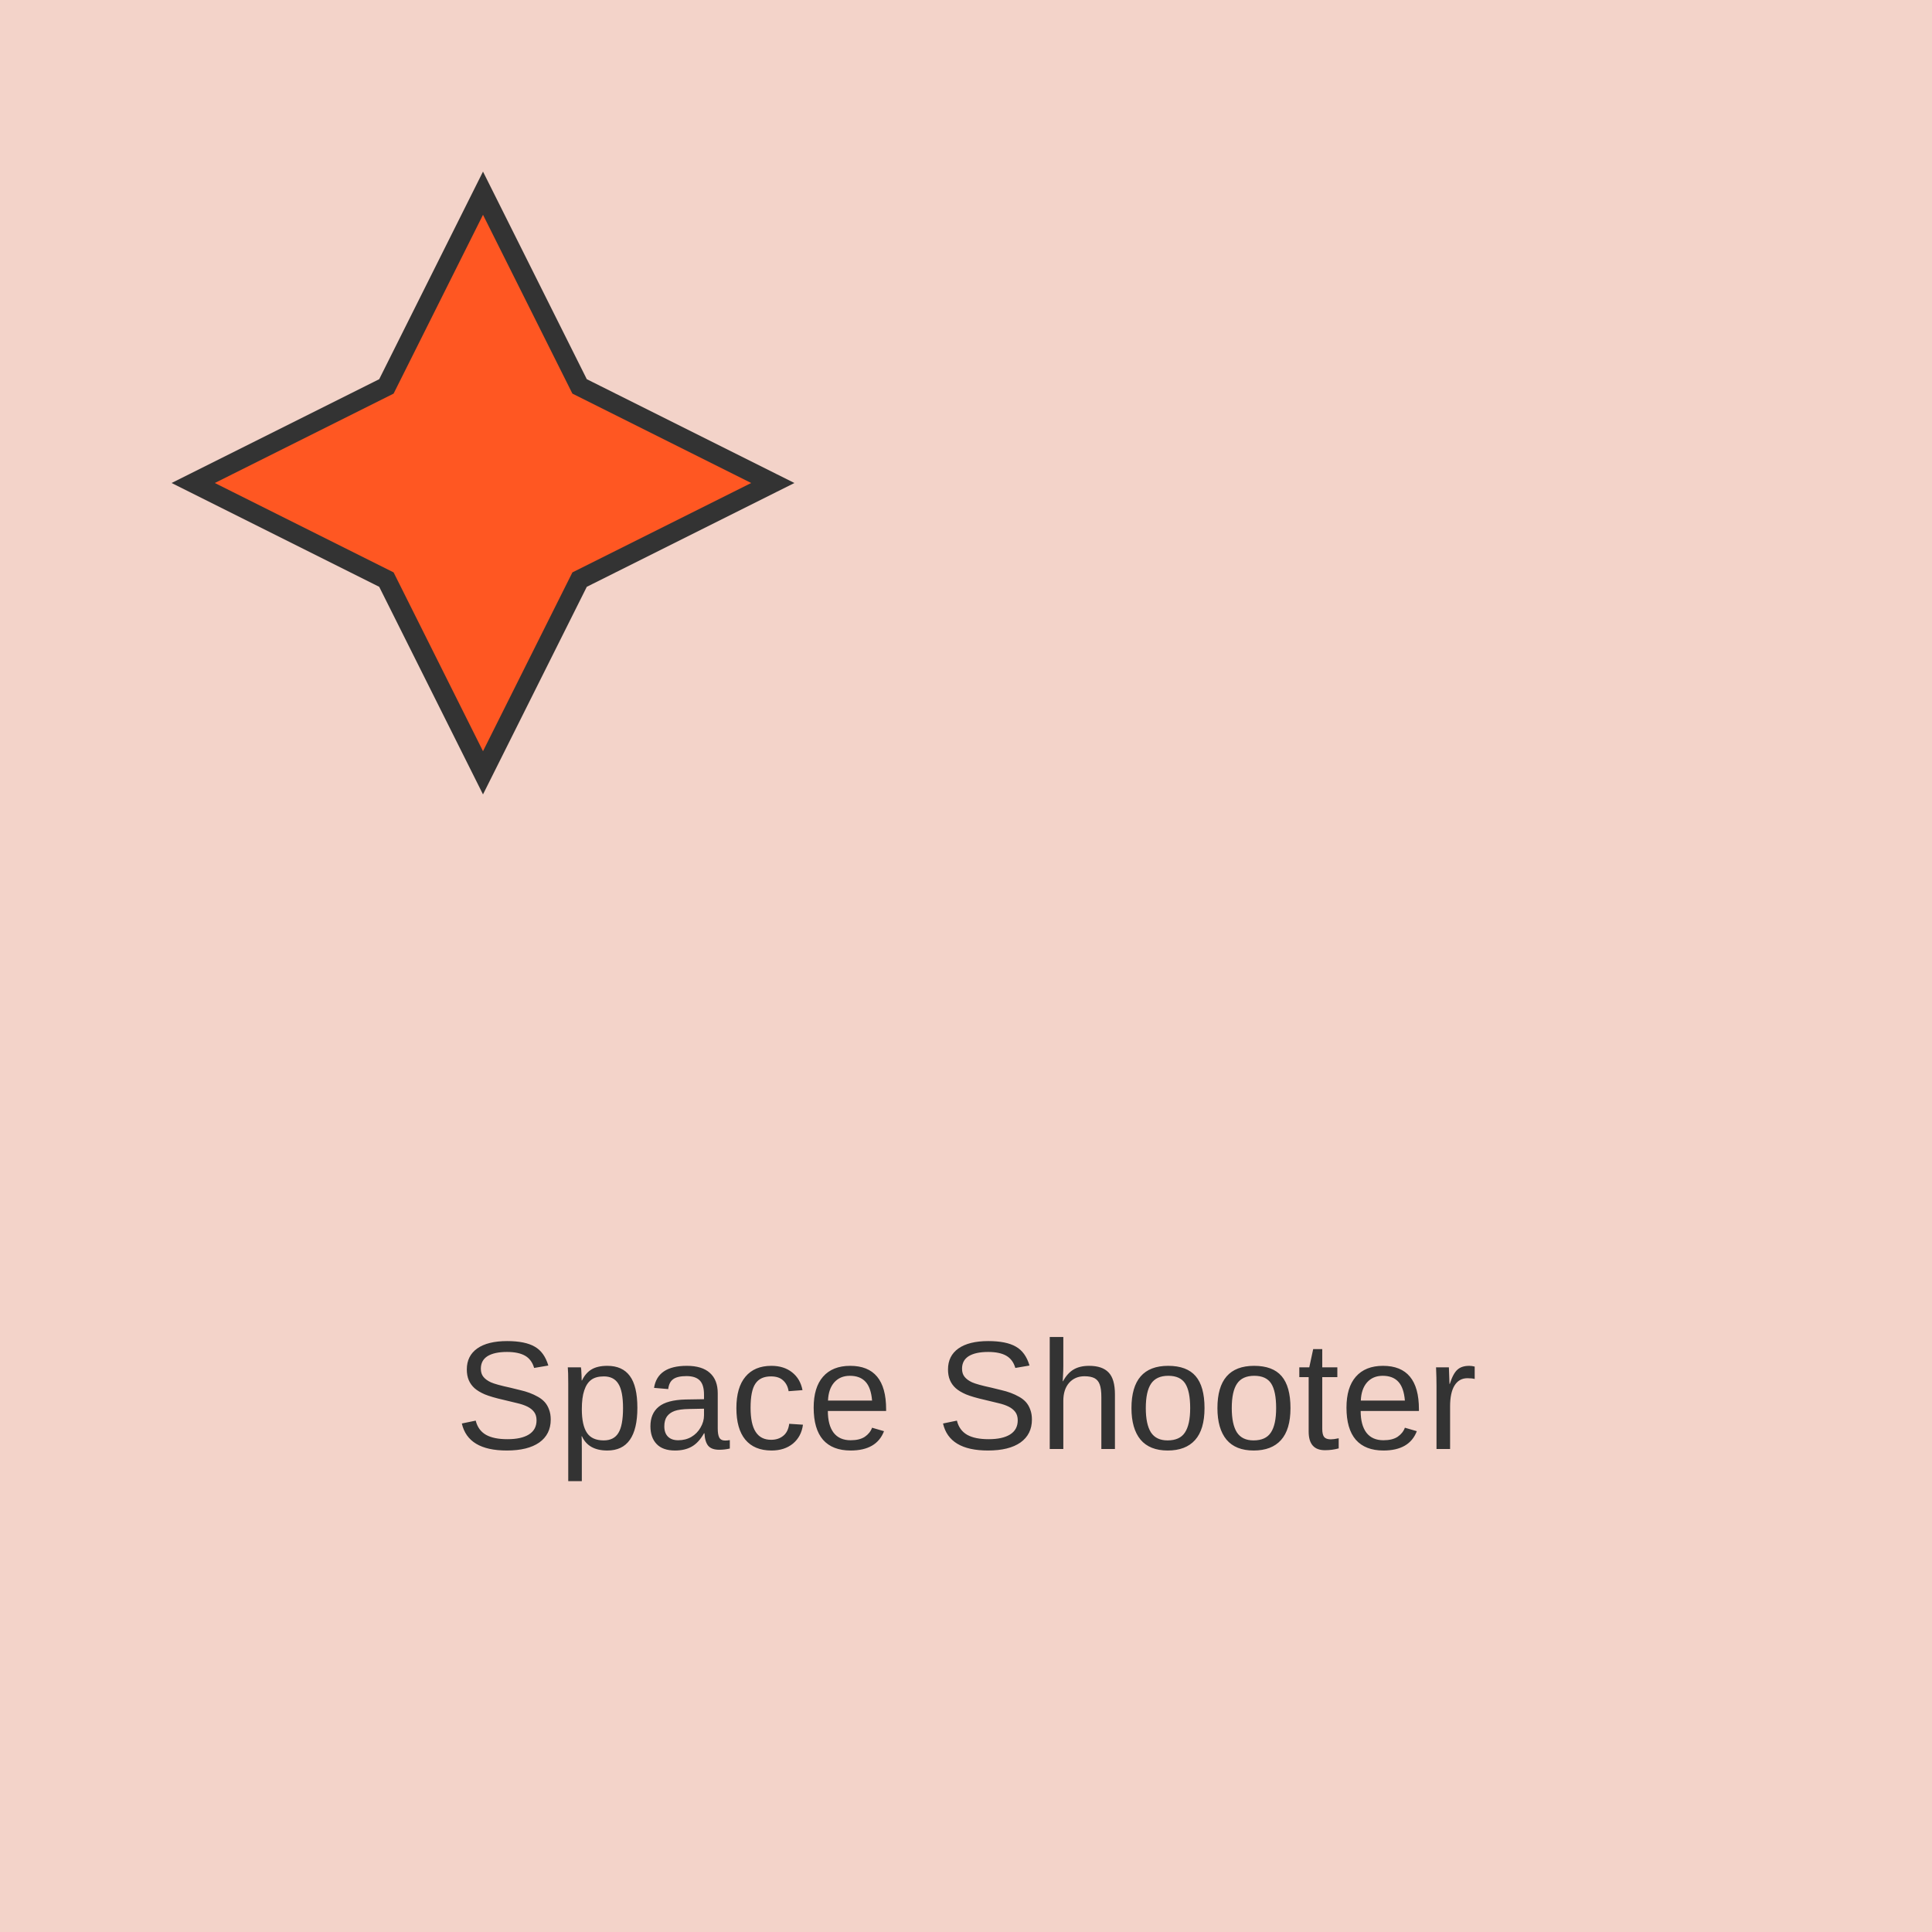
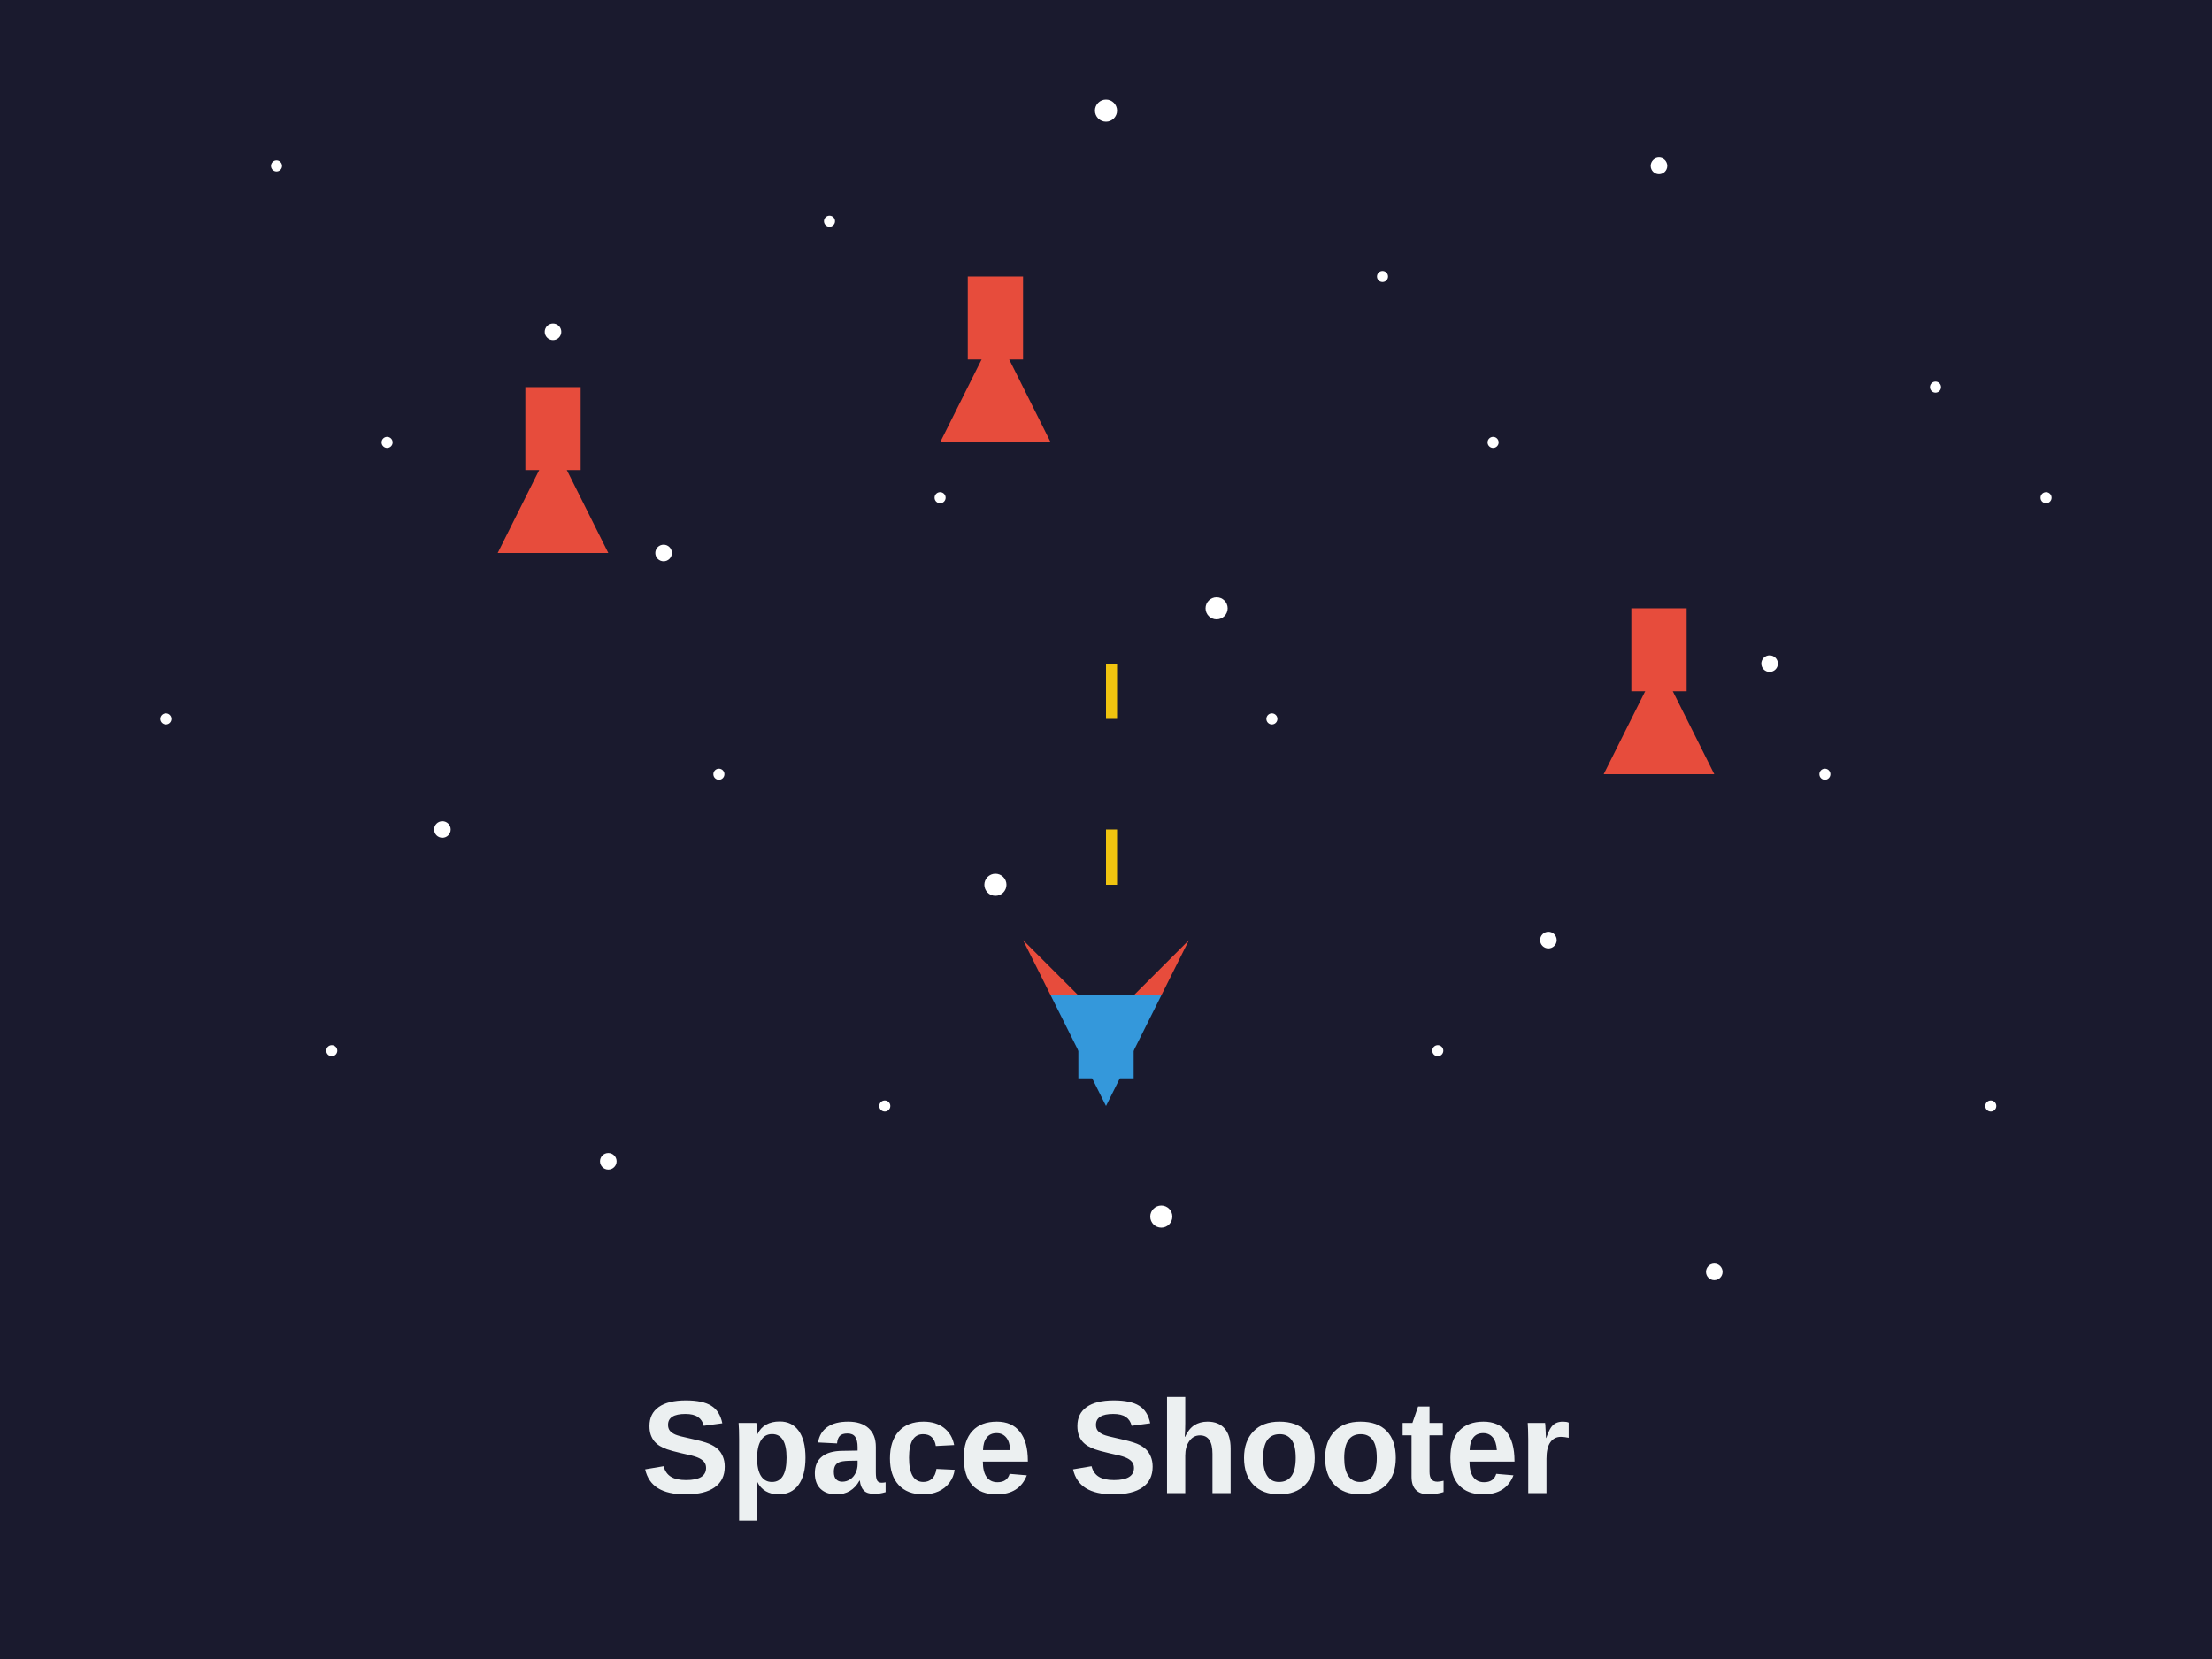
- <svg xmlns="http://www.w3.org/2000/svg" width="200" height="200">
-   <rect width="100%" height="100%" fill="#f0f0f0" />
-   <rect width="100%" height="100%" fill="#FF572230" />
-   <path d="M50,20 L60,40 L80,50 L60,60 L50,80 L40,60 L20,50 L40,40 Z" fill="#FF5722" stroke="#333" stroke-width="2" />
-   <text x="50%" y="75%" font-family="Arial" font-size="16" text-anchor="middle" fill="#333">Space Shooter</text>
+ <svg xmlns="http://www.w3.org/2000/svg" width="400" height="300" viewBox="0 0 400 300">
+   <rect width="400" height="300" fill="#1a1a2e" />
+   <circle cx="50" cy="30" r="1" fill="#ffffff" />
+   <circle cx="100" cy="60" r="1.5" fill="#ffffff" />
+   <circle cx="150" cy="40" r="1" fill="#ffffff" />
+   <circle cx="200" cy="20" r="2" fill="#ffffff" />
+   <circle cx="250" cy="50" r="1" fill="#ffffff" />
+   <circle cx="300" cy="30" r="1.5" fill="#ffffff" />
+   <circle cx="350" cy="70" r="1" fill="#ffffff" />
+   <circle cx="70" cy="80" r="1" fill="#ffffff" />
+   <circle cx="120" cy="100" r="1.5" fill="#ffffff" />
+   <circle cx="170" cy="90" r="1" fill="#ffffff" />
+   <circle cx="220" cy="110" r="2" fill="#ffffff" />
+   <circle cx="270" cy="80" r="1" fill="#ffffff" />
+   <circle cx="320" cy="120" r="1.5" fill="#ffffff" />
+   <circle cx="370" cy="90" r="1" fill="#ffffff" />
+   <circle cx="30" cy="130" r="1" fill="#ffffff" />
+   <circle cx="80" cy="150" r="1.5" fill="#ffffff" />
+   <circle cx="130" cy="140" r="1" fill="#ffffff" />
+   <circle cx="180" cy="160" r="2" fill="#ffffff" />
+   <circle cx="230" cy="130" r="1" fill="#ffffff" />
+   <circle cx="280" cy="170" r="1.5" fill="#ffffff" />
+   <circle cx="330" cy="140" r="1" fill="#ffffff" />
+   <circle cx="60" cy="190" r="1" fill="#ffffff" />
+   <circle cx="110" cy="210" r="1.5" fill="#ffffff" />
+   <circle cx="160" cy="200" r="1" fill="#ffffff" />
+   <circle cx="210" cy="220" r="2" fill="#ffffff" />
+   <circle cx="260" cy="190" r="1" fill="#ffffff" />
+   <circle cx="310" cy="230" r="1.5" fill="#ffffff" />
+   <circle cx="360" cy="200" r="1" fill="#ffffff" />
+   <path d="M 200,200 L 210,180 L 190,180 Z" fill="#3498db" />
+   <rect x="195" y="180" width="10" height="15" fill="#3498db" />
+   <path d="M 190,180 L 185,170 L 195,180 Z" fill="#e74c3c" />
+   <path d="M 210,180 L 215,170 L 205,180 Z" fill="#e74c3c" />
+   <path d="M 100,80 L 110,100 L 90,100 Z" fill="#e74c3c" />
+   <rect x="95" y="70" width="10" height="15" fill="#e74c3c" />
+   <path d="M 300,120 L 310,140 L 290,140 Z" fill="#e74c3c" />
+   <rect x="295" y="110" width="10" height="15" fill="#e74c3c" />
+   <path d="M 180,60 L 190,80 L 170,80 Z" fill="#e74c3c" />
+   <rect x="175" y="50" width="10" height="15" fill="#e74c3c" />
+   <rect x="200" y="120" width="2" height="10" fill="#f1c40f" />
+   <rect x="200" y="150" width="2" height="10" fill="#f1c40f" />
+   <text x="200" y="270" font-family="Arial, sans-serif" font-size="24" font-weight="bold" text-anchor="middle" fill="#ecf0f1">Space Shooter</text>
</svg>
